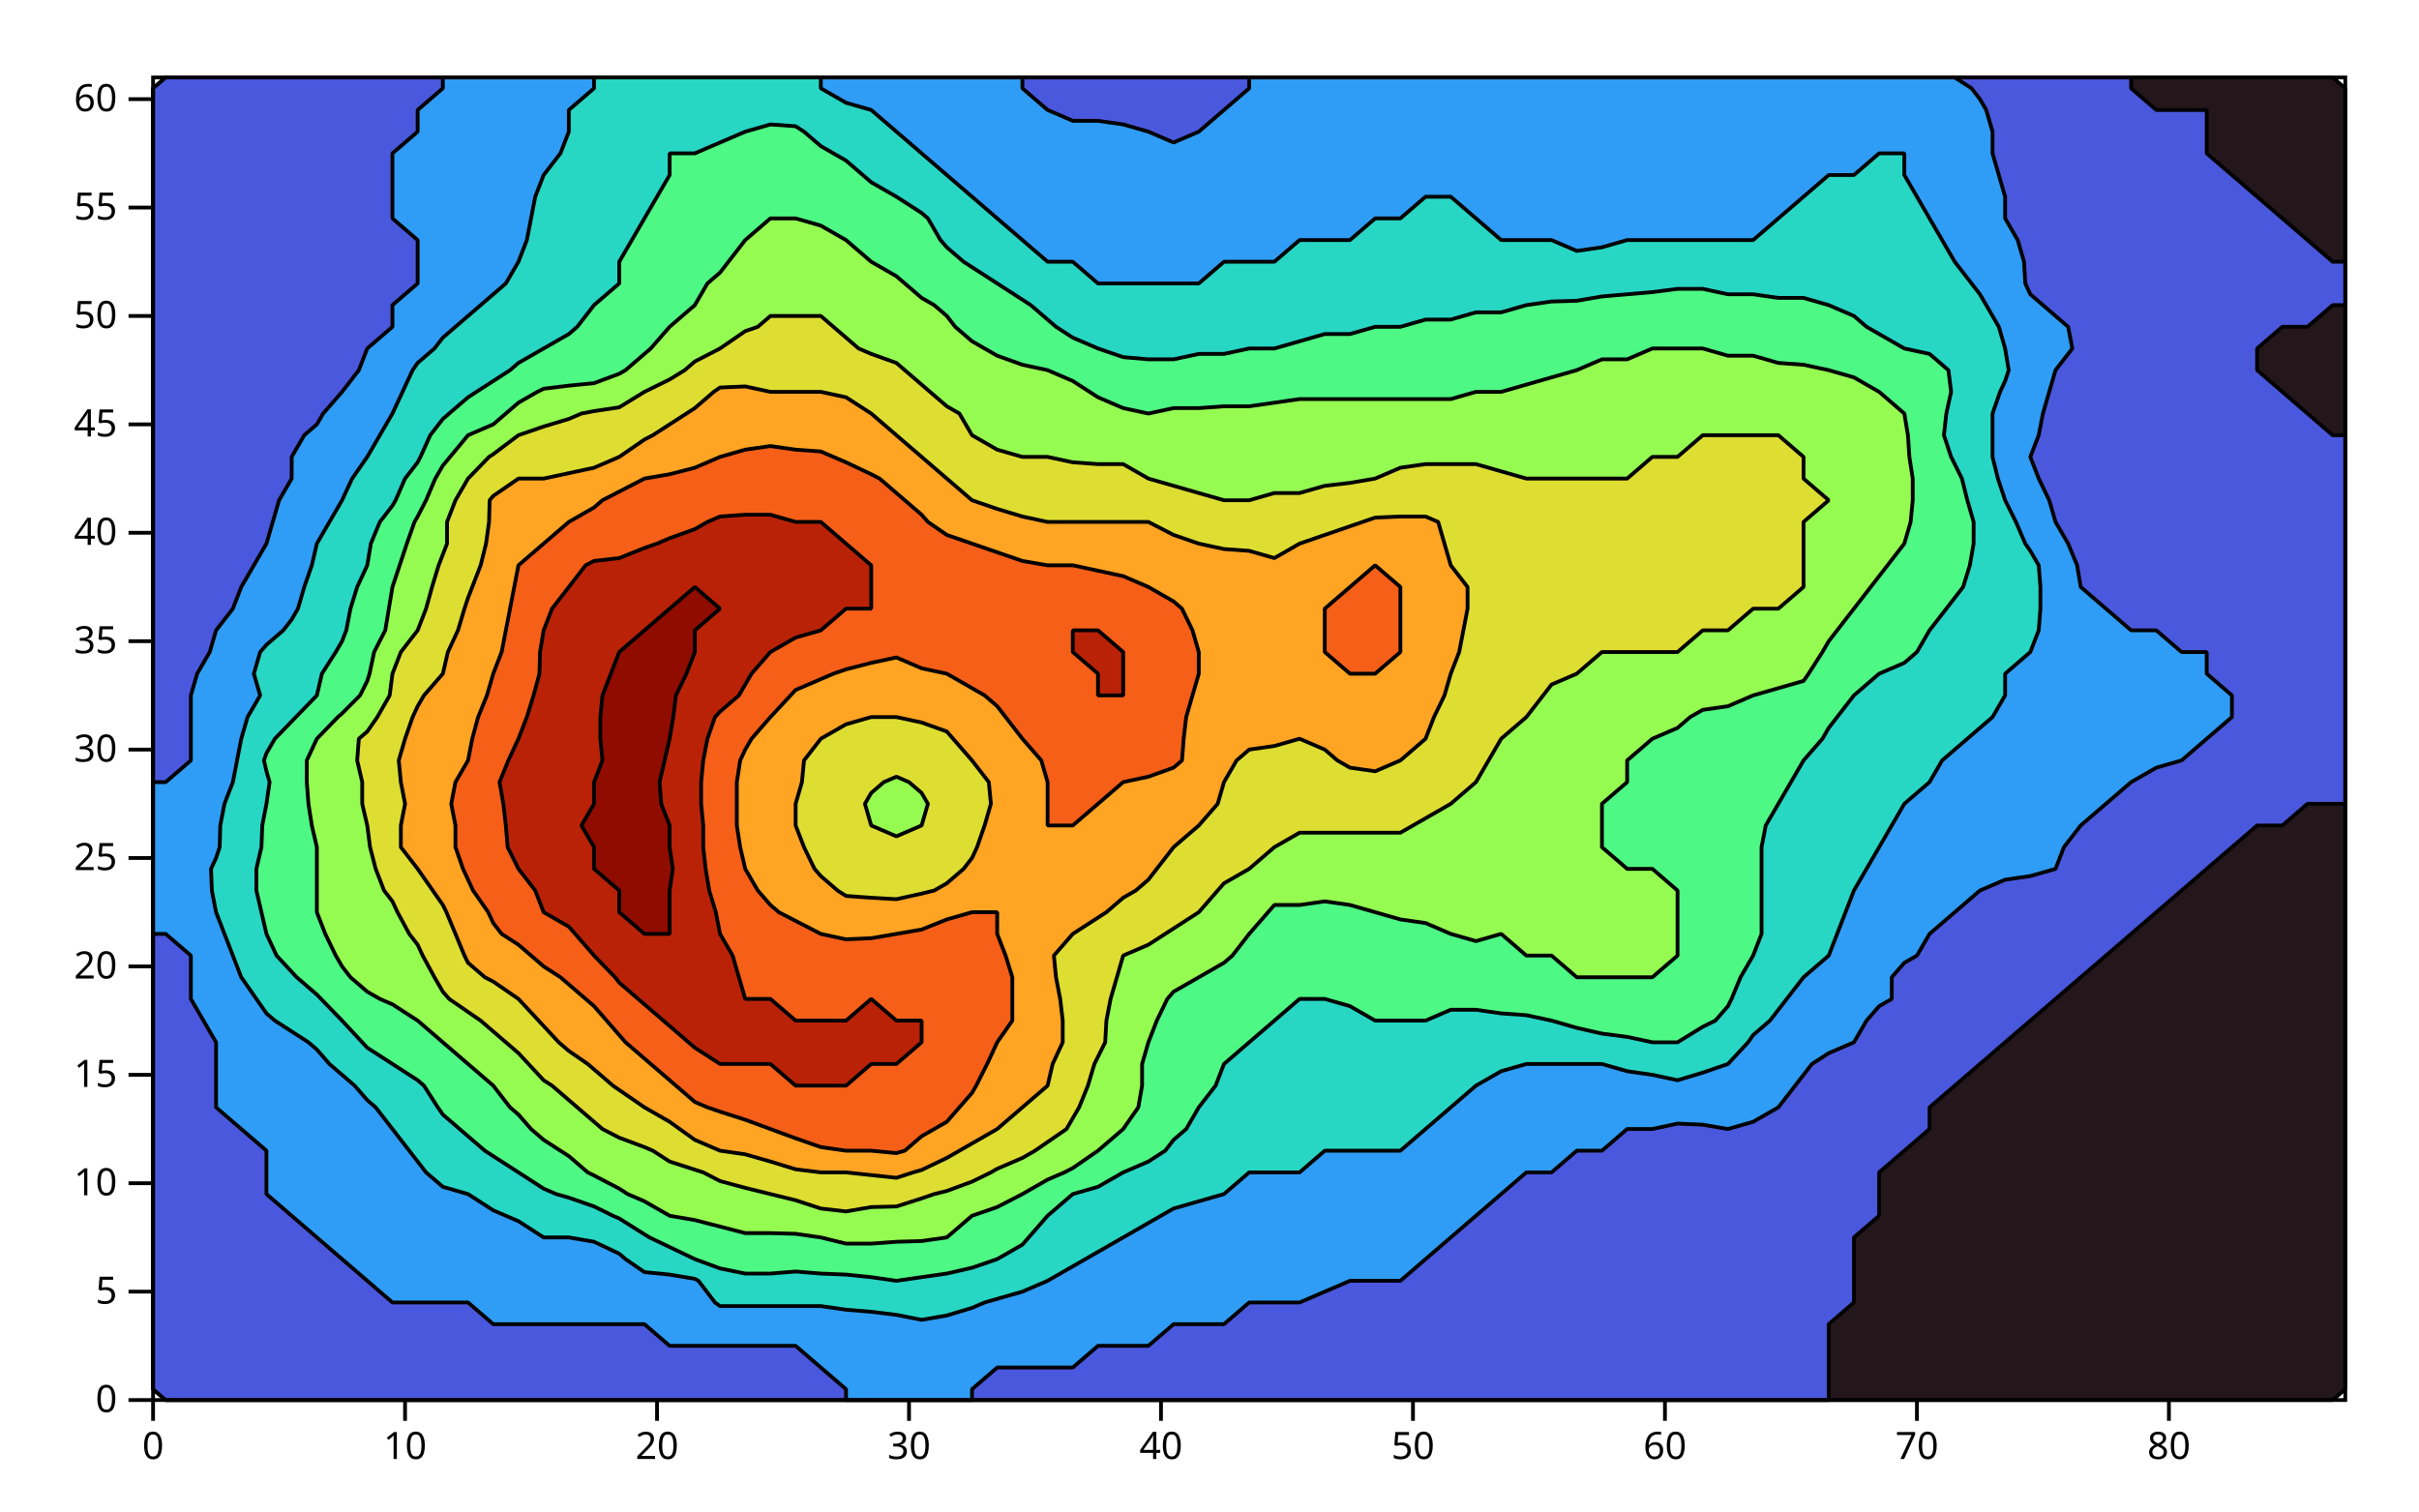
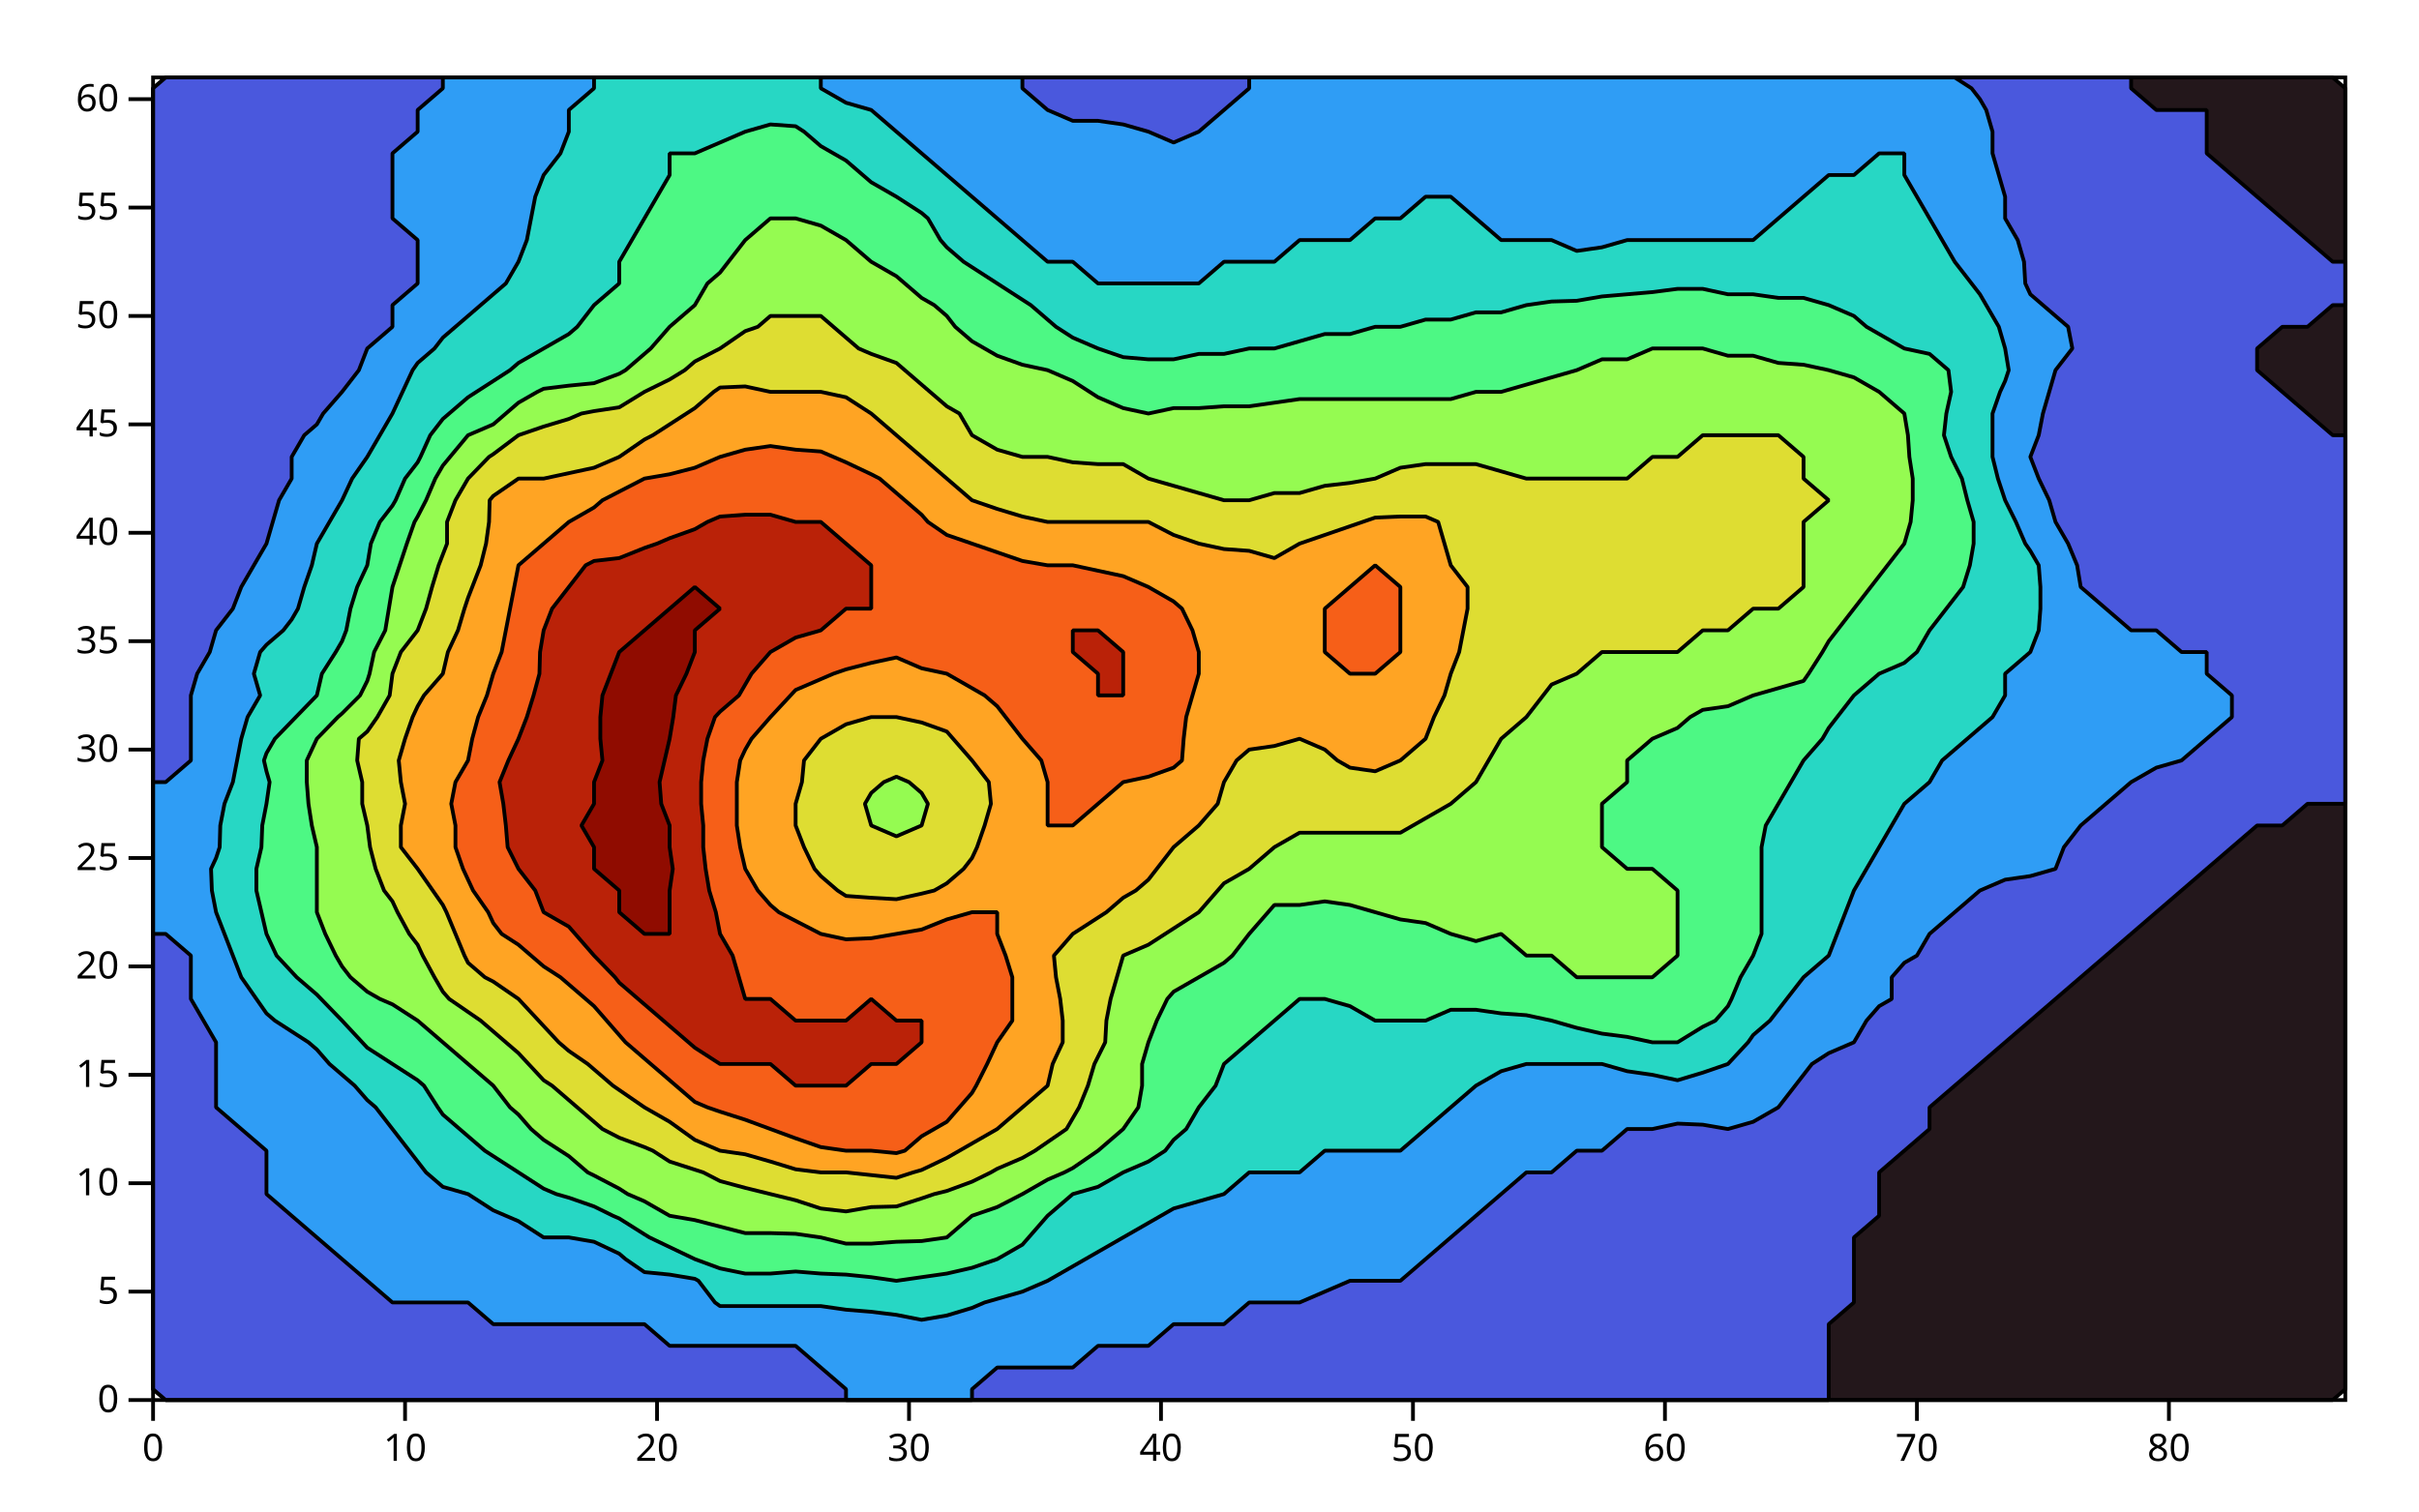
<svg xmlns="http://www.w3.org/2000/svg" class="plot" fill="currentColor" font-family="system-ui, sans-serif" font-size="10" text-anchor="middle" width="640" height="400" viewBox="0 0 640 400">
  <style>
    .plot {
      display: block;
      background: white;
      height: auto;
      height: intrinsic;
      max-width: 100%;
    }

    .plot text,
    .plot tspan {
      white-space: pre;
    }
  </style>
-   <g aria-label="y-axis" transform="translate(40,0)" fill="none" text-anchor="end" font-variant="tabular-nums">
-     <g class="tick" opacity="1" transform="translate(0,370.5)">
-       <line stroke="currentColor" x2="-6" />
-       <text fill="currentColor" x="-9" dy="0.32em">0</text>
-     </g>
-     <g class="tick" opacity="1" transform="translate(0,341.8115)">
-       <line stroke="currentColor" x2="-6" />
-       <text fill="currentColor" x="-9" dy="0.32em">5</text>
-     </g>
-     <g class="tick" opacity="1" transform="translate(0,313.123)">
-       <line stroke="currentColor" x2="-6" />
-       <text fill="currentColor" x="-9" dy="0.32em">10</text>
-     </g>
-     <g class="tick" opacity="1" transform="translate(0,284.4344)">
-       <line stroke="currentColor" x2="-6" />
-       <text fill="currentColor" x="-9" dy="0.32em">15</text>
-     </g>
-     <g class="tick" opacity="1" transform="translate(0,255.7459)">
-       <line stroke="currentColor" x2="-6" />
-       <text fill="currentColor" x="-9" dy="0.32em">20</text>
-     </g>
-     <g class="tick" opacity="1" transform="translate(0,227.0574)">
-       <line stroke="currentColor" x2="-6" />
-       <text fill="currentColor" x="-9" dy="0.32em">25</text>
-     </g>
-     <g class="tick" opacity="1" transform="translate(0,198.3689)">
-       <line stroke="currentColor" x2="-6" />
-       <text fill="currentColor" x="-9" dy="0.32em">30</text>
-     </g>
-     <g class="tick" opacity="1" transform="translate(0,169.6803)">
-       <line stroke="currentColor" x2="-6" />
-       <text fill="currentColor" x="-9" dy="0.32em">35</text>
-     </g>
-     <g class="tick" opacity="1" transform="translate(0,140.9918)">
-       <line stroke="currentColor" x2="-6" />
-       <text fill="currentColor" x="-9" dy="0.32em">40</text>
-     </g>
-     <g class="tick" opacity="1" transform="translate(0,112.3033)">
-       <line stroke="currentColor" x2="-6" />
-       <text fill="currentColor" x="-9" dy="0.32em">45</text>
-     </g>
-     <g class="tick" opacity="1" transform="translate(0,83.61475)">
-       <line stroke="currentColor" x2="-6" />
-       <text fill="currentColor" x="-9" dy="0.32em">50</text>
-     </g>
-     <g class="tick" opacity="1" transform="translate(0,54.92623)">
-       <line stroke="currentColor" x2="-6" />
-       <text fill="currentColor" x="-9" dy="0.32em">55</text>
-     </g>
-     <g class="tick" opacity="1" transform="translate(0,26.2377)">
-       <line stroke="currentColor" x2="-6" />
-       <text fill="currentColor" x="-9" dy="0.32em">60</text>
-     </g>
+   <g aria-label="y-axis tick" fill="none" stroke="currentColor" transform="translate(0,0.5)">
+     <path transform="translate(40,370)" d="M0,0L-6,0" />
+     <path transform="translate(40,341.3115)" d="M0,0L-6,0" />
+     <path transform="translate(40,312.623)" d="M0,0L-6,0" />
+     <path transform="translate(40,283.9344)" d="M0,0L-6,0" />
+     <path transform="translate(40,255.2459)" d="M0,0L-6,0" />
+     <path transform="translate(40,226.5574)" d="M0,0L-6,0" />
+     <path transform="translate(40,197.8689)" d="M0,0L-6,0" />
+     <path transform="translate(40,169.1803)" d="M0,0L-6,0" />
+     <path transform="translate(40,140.4918)" d="M0,0L-6,0" />
+     <path transform="translate(40,111.8033)" d="M0,0L-6,0" />
+     <path transform="translate(40,83.11475)" d="M0,0L-6,0" />
+     <path transform="translate(40,54.42623)" d="M0,0L-6,0" />
+     <path transform="translate(40,25.7377)" d="M0,0L-6,0" />
  </g>
-   <g aria-label="x-axis" transform="translate(0,370)" fill="none" text-anchor="middle" font-variant="tabular-nums">
-     <g class="tick" opacity="1" transform="translate(40.5,0)">
-       <line stroke="currentColor" y2="6" />
-       <text fill="currentColor" y="9" dy="0.71em">0</text>
-     </g>
-     <g class="tick" opacity="1" transform="translate(107.1667,0)">
-       <line stroke="currentColor" y2="6" />
-       <text fill="currentColor" y="9" dy="0.71em">10</text>
-     </g>
-     <g class="tick" opacity="1" transform="translate(173.8333,0)">
-       <line stroke="currentColor" y2="6" />
-       <text fill="currentColor" y="9" dy="0.71em">20</text>
-     </g>
-     <g class="tick" opacity="1" transform="translate(240.5,0)">
-       <line stroke="currentColor" y2="6" />
-       <text fill="currentColor" y="9" dy="0.71em">30</text>
-     </g>
-     <g class="tick" opacity="1" transform="translate(307.1667,0)">
-       <line stroke="currentColor" y2="6" />
-       <text fill="currentColor" y="9" dy="0.71em">40</text>
-     </g>
-     <g class="tick" opacity="1" transform="translate(373.8333,0)">
-       <line stroke="currentColor" y2="6" />
-       <text fill="currentColor" y="9" dy="0.71em">50</text>
-     </g>
-     <g class="tick" opacity="1" transform="translate(440.5,0)">
-       <line stroke="currentColor" y2="6" />
-       <text fill="currentColor" y="9" dy="0.71em">60</text>
-     </g>
-     <g class="tick" opacity="1" transform="translate(507.1667,0)">
-       <line stroke="currentColor" y2="6" />
-       <text fill="currentColor" y="9" dy="0.71em">70</text>
-     </g>
-     <g class="tick" opacity="1" transform="translate(573.8333,0)">
-       <line stroke="currentColor" y2="6" />
-       <text fill="currentColor" y="9" dy="0.71em">80</text>
-     </g>
+   <g aria-label="y-axis tick label" text-anchor="end" font-variant="tabular-nums" transform="translate(-8.5,0.5)">
+     <text y="0.32em" transform="translate(40,370)">0</text>
+     <text y="0.32em" transform="translate(40,341.3115)">5</text>
+     <text y="0.32em" transform="translate(40,312.623)">10</text>
+     <text y="0.32em" transform="translate(40,283.9344)">15</text>
+     <text y="0.32em" transform="translate(40,255.2459)">20</text>
+     <text y="0.32em" transform="translate(40,226.5574)">25</text>
+     <text y="0.32em" transform="translate(40,197.8689)">30</text>
+     <text y="0.32em" transform="translate(40,169.1803)">35</text>
+     <text y="0.32em" transform="translate(40,140.4918)">40</text>
+     <text y="0.32em" transform="translate(40,111.8033)">45</text>
+     <text y="0.32em" transform="translate(40,83.11475)">50</text>
+     <text y="0.32em" transform="translate(40,54.42623)">55</text>
+     <text y="0.32em" transform="translate(40,25.7377)">60</text>
+   </g>
+   <g aria-label="x-axis tick" fill="none" stroke="currentColor" transform="translate(0.5,0)">
+     <path transform="translate(40,370)" d="M0,0L0,6" />
+     <path transform="translate(106.6667,370)" d="M0,0L0,6" />
+     <path transform="translate(173.3333,370)" d="M0,0L0,6" />
+     <path transform="translate(240,370)" d="M0,0L0,6" />
+     <path transform="translate(306.6667,370)" d="M0,0L0,6" />
+     <path transform="translate(373.3333,370)" d="M0,0L0,6" />
+     <path transform="translate(440,370)" d="M0,0L0,6" />
+     <path transform="translate(506.6667,370)" d="M0,0L0,6" />
+     <path transform="translate(573.3333,370)" d="M0,0L0,6" />
+   </g>
+   <g aria-label="x-axis tick label" font-variant="tabular-nums" transform="translate(0.5,9.5)">
+     <text y="0.71em" transform="translate(40,370)">0</text>
+     <text y="0.71em" transform="translate(106.6667,370)">10</text>
+     <text y="0.71em" transform="translate(173.3333,370)">20</text>
+     <text y="0.71em" transform="translate(240,370)">30</text>
+     <text y="0.71em" transform="translate(306.6667,370)">40</text>
+     <text y="0.71em" transform="translate(373.3333,370)">50</text>
+     <text y="0.71em" transform="translate(440,370)">60</text>
+     <text y="0.71em" transform="translate(506.6667,370)">70</text>
+     <text y="0.71em" transform="translate(573.3333,370)">80</text>
  </g>
  <g aria-label="contour" stroke="currentColor" stroke-miterlimit="1" transform="translate(0.5,0.5)">
    <path d="M620,22.869L620,28.607L620,34.344L620,40.082L620,45.82L620,51.557L620,57.295L620,63.033L620,68.77L620,74.508L620,80.246L620,85.984L620,91.721L620,97.459L620,103.197L620,108.934L620,114.672L620,120.41L620,126.148L620,131.885L620,137.623L620,143.361L620,149.098L620,154.836L620,160.574L620,166.311L620,172.049L620,177.787L620,183.525L620,189.262L620,195L620,200.738L620,206.475L620,212.213L620,217.951L620,223.689L620,229.426L620,235.164L620,240.902L620,246.639L620,252.377L620,258.115L620,263.852L620,269.59L620,275.328L620,281.066L620,286.803L620,292.541L620,298.279L620,304.016L620,309.754L620,315.492L620,321.23L620,326.967L620,332.705L620,338.443L620,344.18L620,349.918L620,355.656L620,361.393L620,367.131L616.667,370L610,370L603.333,370L596.667,370L590,370L583.333,370L576.667,370L570,370L563.333,370L556.667,370L550,370L543.333,370L536.667,370L530,370L523.333,370L516.667,370L510,370L503.333,370L496.667,370L490,370L483.333,370L476.667,370L470,370L463.333,370L456.667,370L450,370L443.333,370L436.667,370L430,370L423.333,370L416.667,370L410,370L403.333,370L396.667,370L390,370L383.333,370L376.667,370L370,370L363.333,370L356.667,370L350,370L343.333,370L336.667,370L330,370L323.333,370L316.667,370L310,370L303.333,370L296.667,370L290,370L283.333,370L276.667,370L270,370L263.333,370L256.667,370L250,370L243.333,370L236.667,370L230,370L223.333,370L216.667,370L210,370L203.333,370L196.667,370L190,370L183.333,370L176.667,370L170,370L163.333,370L156.667,370L150,370L143.333,370L136.667,370L130,370L123.333,370L116.667,370L110,370L103.333,370L96.667,370L90,370L83.333,370L76.667,370L70,370L63.333,370L56.667,370L50,370L43.333,370L40,367.131L40,361.393L40,355.656L40,349.918L40,344.18L40,338.443L40,332.705L40,326.967L40,321.23L40,315.492L40,309.754L40,304.016L40,298.279L40,292.541L40,286.803L40,281.066L40,275.328L40,269.59L40,263.852L40,258.115L40,252.377L40,246.639L40,240.902L40,235.164L40,229.426L40,223.689L40,217.951L40,212.213L40,206.475L40,200.738L40,195L40,189.262L40,183.525L40,177.787L40,172.049L40,166.311L40,160.574L40,154.836L40,149.098L40,143.361L40,137.623L40,131.885L40,126.148L40,120.41L40,114.672L40,108.934L40,103.197L40,97.459L40,91.721L40,85.984L40,80.246L40,74.508L40,68.77L40,63.033L40,57.295L40,51.557L40,45.82L40,40.082L40,34.344L40,28.607L40,22.869L43.333,20L50,20L56.667,20L63.333,20L70,20L76.667,20L83.333,20L90,20L96.667,20L103.333,20L110,20L116.667,20L123.333,20L130,20L136.667,20L143.333,20L150,20L156.667,20L163.333,20L170,20L176.667,20L183.333,20L190,20L196.667,20L203.333,20L210,20L216.667,20L223.333,20L230,20L236.667,20L243.333,20L250,20L256.667,20L263.333,20L270,20L276.667,20L283.333,20L290,20L296.667,20L303.333,20L310,20L316.667,20L323.333,20L330,20L336.667,20L343.333,20L350,20L356.667,20L363.333,20L370,20L376.667,20L383.333,20L390,20L396.667,20L403.333,20L410,20L416.667,20L423.333,20L430,20L436.667,20L443.333,20L450,20L456.667,20L463.333,20L470,20L476.667,20L483.333,20L490,20L496.667,20L503.333,20L510,20L516.667,20L523.333,20L530,20L536.667,20L543.333,20L550,20L556.667,20L563.333,20L570,20L576.667,20L583.333,20L590,20L596.667,20L603.333,20L610,20L616.667,20Z" fill="rgb(35, 23, 27)" />
    <path d="M563.333,22.869L570,28.607L576.667,28.607L583.333,28.607L583.333,28.607L583.333,34.344L583.333,40.082L590,45.82L590,45.82L596.667,51.557L596.667,51.557L603.333,57.295L603.333,57.295L610,63.033L610,63.033L616.667,68.77L620,68.77L620,74.508L620,80.246L616.667,80.246L610,85.984L610,85.984L603.333,85.984L596.667,91.721L596.667,97.459L603.333,103.197L603.333,103.197L610,108.934L610,108.934L616.667,114.672L620,114.672L620,120.41L620,126.148L620,131.885L620,137.623L620,143.361L620,149.098L620,154.836L620,160.574L620,166.311L620,172.049L620,177.787L620,183.525L620,189.262L620,195L620,200.738L620,206.475L620,212.213L616.667,212.213L610,212.213L603.333,217.951L603.333,217.951L596.667,217.951L590,223.689L590,223.689L583.333,229.426L583.333,229.426L576.667,235.164L576.667,235.164L570,240.902L570,240.902L563.333,246.639L563.333,246.639L556.667,252.377L556.667,252.377L550,258.115L550,258.115L543.333,263.852L543.333,263.852L536.667,269.59L536.667,269.59L530,275.328L530,275.328L523.333,281.066L523.333,281.066L516.667,286.803L516.667,286.803L510,292.541L510,298.279L510,298.279L503.333,304.016L503.333,304.016L496.667,309.754L496.667,315.492L496.667,321.23L496.667,321.23L490,326.967L490,332.705L490,338.443L490,344.18L490,344.18L483.333,349.918L483.333,355.656L483.333,361.393L483.333,367.131L483.333,370L476.667,370L470,370L463.333,370L456.667,370L450,370L443.333,370L436.667,370L430,370L423.333,370L416.667,370L410,370L403.333,370L396.667,370L390,370L383.333,370L376.667,370L370,370L363.333,370L356.667,370L350,370L343.333,370L336.667,370L330,370L323.333,370L316.667,370L310,370L303.333,370L296.667,370L290,370L283.333,370L276.667,370L270,370L263.333,370L256.667,370L250,370L243.333,370L236.667,370L230,370L223.333,370L216.667,370L210,370L203.333,370L196.667,370L190,370L183.333,370L176.667,370L170,370L163.333,370L156.667,370L150,370L143.333,370L136.667,370L130,370L123.333,370L116.667,370L110,370L103.333,370L96.667,370L90,370L83.333,370L76.667,370L70,370L63.333,370L56.667,370L50,370L43.333,370L40,367.131L40,361.393L40,355.656L40,349.918L40,344.18L40,338.443L40,332.705L40,326.967L40,321.23L40,315.492L40,309.754L40,304.016L40,298.279L40,292.541L40,286.803L40,281.066L40,275.328L40,269.59L40,263.852L40,258.115L40,252.377L40,246.639L40,240.902L40,235.164L40,229.426L40,223.689L40,217.951L40,212.213L40,206.475L40,200.738L40,195L40,189.262L40,183.525L40,177.787L40,172.049L40,166.311L40,160.574L40,154.836L40,149.098L40,143.361L40,137.623L40,131.885L40,126.148L40,120.41L40,114.672L40,108.934L40,103.197L40,97.459L40,91.721L40,85.984L40,80.246L40,74.508L40,68.77L40,63.033L40,57.295L40,51.557L40,45.82L40,40.082L40,34.344L40,28.607L40,22.869L43.333,20L50,20L56.667,20L63.333,20L70,20L76.667,20L83.333,20L90,20L96.667,20L103.333,20L110,20L116.667,20L123.333,20L130,20L136.667,20L143.333,20L150,20L156.667,20L163.333,20L170,20L176.667,20L183.333,20L190,20L196.667,20L203.333,20L210,20L216.667,20L223.333,20L230,20L236.667,20L243.333,20L250,20L256.667,20L263.333,20L270,20L276.667,20L283.333,20L290,20L296.667,20L303.333,20L310,20L316.667,20L323.333,20L330,20L336.667,20L343.333,20L350,20L356.667,20L363.333,20L370,20L376.667,20L383.333,20L390,20L396.667,20L403.333,20L410,20L416.667,20L423.333,20L430,20L436.667,20L443.333,20L450,20L456.667,20L463.333,20L470,20L476.667,20L483.333,20L490,20L496.667,20L503.333,20L510,20L516.667,20L523.333,20L530,20L536.667,20L543.333,20L550,20L556.667,20L563.333,20Z" fill="rgb(74, 88, 221)" />
    <path d="M521.111,22.869L523.333,25.738L525,28.607L526.667,34.344L526.667,40.082L528.333,45.82L530,51.557L530,51.557L530,57.295L533.333,63.033L535,68.77L535.333,74.508L536.667,77.377L540,80.246L543.333,83.115L546.667,85.984L547.778,91.721L543.333,97.459L543.333,97.459L541.667,103.197L540,108.934L538.889,114.672L536.667,120.41L538.889,126.148L541.667,131.885L543.333,137.623L543.333,137.623L546.667,143.361L549.048,149.098L550,154.836L550,154.836L556.667,160.574L556.667,160.574L563.333,166.311L570,166.311L570,166.311L576.667,172.049L583.333,172.049L583.333,172.049L583.333,177.787L590,183.525L590,183.525L590,189.262L590,189.262L583.333,195L583.333,195L576.667,200.738L576.667,200.738L570,202.65L563.333,206.475L563.333,206.475L556.667,212.213L556.667,212.213L550,217.951L550,217.951L545.556,223.689L543.333,229.426L543.333,229.426L536.667,231.339L530,232.295L523.333,235.164L523.333,235.164L516.667,240.902L516.667,240.902L510,246.639L510,246.639L506.667,252.377L503.333,254.29L500,258.115L500,263.852L496.667,265.765L493.333,269.59L490,275.328L490,275.328L483.333,278.197L478.889,281.066L476.667,283.934L474.444,286.803L470,292.541L470,292.541L463.333,296.366L456.667,298.279L456.667,298.279L456.667,298.279L450,297.131L443.333,296.844L436.667,298.279L436.667,298.279L430,298.279L423.333,304.016L423.333,304.016L416.667,304.016L410,309.754L410,309.754L403.333,309.754L396.667,315.492L396.667,315.492L390,321.23L390,321.23L383.333,326.967L383.333,326.967L376.667,332.705L376.667,332.705L370,338.443L370,338.443L363.333,338.443L356.667,338.443L350,341.311L343.333,344.18L343.333,344.18L336.667,344.18L330,344.18L323.333,349.918L323.333,349.918L316.667,349.918L310,349.918L303.333,355.656L303.333,355.656L296.667,355.656L290,355.656L283.333,361.393L283.333,361.393L276.667,361.393L270,361.393L263.333,361.393L256.667,367.131L256.667,370L250,370L243.333,370L236.667,370L230,370L223.333,370L223.333,367.131L216.667,361.393L216.667,361.393L210,355.656L203.333,355.656L196.667,355.656L190,355.656L183.333,355.656L176.667,355.656L176.667,355.656L170,349.918L163.333,349.918L156.667,349.918L150,349.918L143.333,349.918L136.667,349.918L130,349.918L130,349.918L123.333,344.18L116.667,344.18L110,344.18L103.333,344.18L103.333,344.18L96.667,338.443L96.667,338.443L90,332.705L90,332.705L83.333,326.967L83.333,326.967L76.667,321.23L76.667,321.23L70,315.492L70,315.492L70,309.754L70,304.016L63.333,298.279L63.333,298.279L56.667,292.541L56.667,292.541L56.667,286.803L56.667,281.066L56.667,275.328L53.333,269.59L50,263.852L50,263.852L50,258.115L50,252.377L43.333,246.639L40,246.639L40,240.902L40,235.164L40,229.426L40,223.689L40,217.951L40,212.213L40,206.475L43.333,206.475L50,200.738L50,195L50,189.262L50,183.525L50,183.525L51.667,177.787L55,172.049L56.667,166.311L56.667,166.311L61.111,160.574L63.333,154.836L63.333,154.836L66.667,149.098L70,143.361L70,143.361L71.667,137.623L73.333,131.885L76.667,126.148L76.667,120.41L76.667,120.41L80,114.672L83.333,111.803L85,108.934L90,103.197L90,103.197L94.444,97.459L96.667,91.721L96.667,91.721L103.333,85.984L103.333,80.246L103.333,80.246L110,74.508L110,68.77L110,63.033L103.333,57.295L103.333,57.295L103.333,51.557L103.333,45.82L103.333,40.082L103.333,40.082L110,34.344L110,28.607L110,28.607L116.667,22.869L116.667,20L123.333,20L130,20L136.667,20L143.333,20L150,20L156.667,20L163.333,20L170,20L176.667,20L183.333,20L190,20L196.667,20L203.333,20L210,20L216.667,20L223.333,20L230,20L236.667,20L243.333,20L250,20L256.667,20L263.333,20L270,20L270,22.869L276.667,28.607L276.667,28.607L283.333,31.475L290,31.475L296.667,32.432L303.333,34.344L303.333,34.344L310,37.213L316.667,34.344L316.667,34.344L323.333,28.607L323.333,28.607L330,22.869L330,20L336.667,20L343.333,20L350,20L356.667,20L363.333,20L370,20L376.667,20L383.333,20L390,20L396.667,20L403.333,20L410,20L416.667,20L423.333,20L430,20L436.667,20L443.333,20L450,20L456.667,20L463.333,20L470,20L476.667,20L483.333,20L490,20L496.667,20L503.333,20L510,20L516.667,20Z" fill="rgb(47, 157, 245)" />
    <path d="M216.667,22.869L223.333,26.694L230,28.607L230,28.607L236.667,34.344L236.667,34.344L243.333,40.082L243.333,40.082L250,45.82L250,45.82L256.667,51.557L256.667,51.557L263.333,57.295L263.333,57.295L270,63.033L270,63.033L276.667,68.77L283.333,68.77L283.333,68.77L290,74.508L296.667,74.508L303.333,74.508L310,74.508L316.667,74.508L323.333,68.77L323.333,68.77L330,68.77L336.667,68.77L343.333,63.033L343.333,63.033L350,63.033L356.667,63.033L363.333,57.295L363.333,57.295L370,57.295L376.667,51.557L376.667,51.557L383.333,51.557L383.333,51.557L390,57.295L390,57.295L396.667,63.033L403.333,63.033L410,63.033L410,63.033L416.667,65.902L423.333,64.945L430,63.033L430,63.033L436.667,63.033L443.333,63.033L450,63.033L456.667,63.033L463.333,63.033L470,57.295L470,57.295L476.667,51.557L476.667,51.557L483.333,45.82L483.333,45.82L490,45.82L496.667,40.082L496.667,40.082L503.333,40.082L503.333,40.082L503.333,45.82L506.667,51.557L510,57.295L510,57.295L513.333,63.033L516.667,68.77L516.667,68.77L521.111,74.508L523.333,77.377L525,80.246L528.333,85.984L530,91.721L530,91.721L530.952,97.459L530,100.328L528.667,103.197L526.667,108.934L526.667,114.672L526.667,120.41L528.095,126.148L530,131.885L530,131.885L532.857,137.623L535.333,143.361L536.667,145.273L538.889,149.098L539.333,154.836L539.333,160.574L538.889,166.311L536.667,172.049L536.667,172.049L530,177.787L530,183.525L530,183.525L526.667,189.262L523.333,192.131L520,195L516.667,197.869L513.333,200.738L510,206.475L510,206.475L503.333,212.213L503.333,212.213L500,217.951L496.667,223.689L496.667,223.689L493.333,229.426L490,235.164L490,235.164L487.778,240.902L485.556,246.639L483.333,252.377L483.333,252.377L476.667,258.115L476.667,258.115L472.222,263.852L470,266.721L467.778,269.59L463.333,273.415L462,275.328L456.667,281.066L456.667,281.066L450,283.361L443.333,285.369L436.667,283.934L430,282.978L423.333,281.066L416.667,281.066L410,281.066L403.333,281.066L396.667,282.978L390,286.803L390,286.803L383.333,292.541L383.333,292.541L376.667,298.279L376.667,298.279L370,304.016L370,304.016L363.333,304.016L356.667,304.016L350,304.016L343.333,309.754L343.333,309.754L336.667,309.754L330,309.754L323.333,315.492L323.333,315.492L316.667,317.404L310,319.317L306.667,321.23L303.333,323.142L296.667,326.967L296.667,326.967L290,330.792L286.667,332.705L283.333,334.617L276.667,338.443L276.667,338.443L270,341.311L263.333,343.224L260,344.18L256.667,345.615L250,347.623L243.333,348.77L236.667,347.459L230,346.639L223.333,346.093L216.667,345.137L210,345.137L203.333,345.137L196.667,345.137L190,345.137L188.667,344.18L184.286,338.443L183.333,337.921L176.667,336.803L170,336.148L165,332.705L163.333,331.27L156.667,328.115L150,326.967L143.333,326.967L143.333,326.967L136.667,322.664L133.333,321.23L130,319.795L123.333,315.492L123.333,315.492L116.667,313.579L112.222,309.754L110,306.885L107.778,304.016L103.333,298.279L103.333,298.279L98.889,292.541L96.667,290.628L93.333,286.803L90,283.934L86.667,281.066L83.333,277.24L81.111,275.328L76.667,272.459L72.222,269.59L70,267.678L67.333,263.852L63.333,258.115L63.333,258.115L61.111,252.377L58.889,246.639L56.667,240.902L56.667,240.902L55.556,235.164L55.333,229.426L56.667,226.557L57.619,223.689L57.778,217.951L58.889,212.213L61.111,206.475L62.222,200.738L63.333,195L63.333,195L65,189.262L68.333,183.525L66.667,177.787L68.333,172.049L70,170.137L74.444,166.311L76.667,163.443L78.333,160.574L80,154.836L82,149.098L83.333,143.361L83.333,143.361L86.667,137.623L90,131.885L90,131.885L92.667,126.148L96.667,120.41L96.667,120.41L100,114.672L103.333,108.934L103.333,108.934L106,103.197L108.667,97.459L110,95.546L114.444,91.721L116.667,88.852L120,85.984L123.333,83.115L126.667,80.246L130,77.377L133.333,74.508L136.667,68.77L136.667,68.77L138.889,63.033L140,57.295L141.111,51.557L143.333,45.82L143.333,45.82L147.778,40.082L150,34.344L150,28.607L150,28.607L156.667,22.869L156.667,20L163.333,20L170,20L176.667,20L183.333,20L190,20L196.667,20L203.333,20L210,20L216.667,20Z" fill="rgb(39, 215, 196)" />
    <path d="M212.222,34.344L216.667,38.169L220,40.082L223.333,41.995L227.778,45.82L230,47.732L236.667,51.557L236.667,51.557L243.333,55.861L245,57.295L248.333,63.033L250,64.945L254.444,68.77L256.667,70.205L263.333,74.508L263.333,74.508L270,78.811L272.222,80.246L276.667,84.071L278.889,85.984L283.333,88.852L290,91.721L290,91.721L296.667,94.016L303.333,94.59L310,94.59L316.667,93.156L323.333,93.156L330,91.721L330,91.721L336.667,91.721L343.333,89.809L350,87.896L356.667,87.896L363.333,85.984L363.333,85.984L370,85.984L376.667,84.071L383.333,84.071L390,82.158L396.667,82.158L403.333,80.246L403.333,80.246L410,79.29L416.667,79.098L423.333,77.951L430,77.377L436.667,76.803L443.333,75.943L450,75.943L456.667,77.377L463.333,77.377L470,78.333L476.667,78.333L483.333,80.246L483.333,80.246L490,83.115L493.333,85.984L496.667,87.896L503.333,91.721L503.333,91.721L510,93.156L515,97.459L515.714,103.197L514.444,108.934L513.81,114.672L515.714,120.41L516.667,122.322L518.571,126.148L520,131.885L521.667,137.623L521.667,143.361L520.667,149.098L518.889,154.836L516.667,157.705L514.444,160.574L510,166.311L510,166.311L506.667,172.049L503.333,174.918L496.667,177.787L496.667,177.787L490,183.525L490,183.525L485.556,189.262L483.333,192.131L481.667,195L476.667,200.738L476.667,200.738L473.333,206.475L470,212.213L470,212.213L466.667,217.951L465.556,223.689L465.556,229.426L465.556,235.164L465.556,240.902L465.556,246.639L463.333,252.377L463.333,252.377L460,258.115L457.619,263.852L456.667,265.765L453.333,269.59L450,271.23L443.333,275.328L443.333,275.328L436.667,275.328L436.667,275.328L430,273.893L423.333,273.033L416.667,271.503L410,269.59L410,269.59L403.333,268.156L396.667,267.678L390,266.721L383.333,266.721L376.667,269.59L376.667,269.59L370,269.59L363.333,269.59L363.333,269.59L356.667,265.765L350,263.852L343.333,263.852L336.667,269.59L336.667,269.59L330,275.328L330,275.328L323.333,281.066L323.333,281.066L321.111,286.803L316.667,292.541L316.667,292.541L313.333,298.279L310,301.148L307.778,304.016L303.333,306.885L296.667,309.754L296.667,309.754L290,313.579L283.333,315.492L283.333,315.492L276.667,321.23L276.667,321.23L271.667,326.967L270,328.88L263.333,332.705L263.333,332.705L256.667,335L250,336.53L243.333,337.486L236.667,338.443L236.667,338.443L236.667,338.443L230,337.486L223.333,336.803L216.667,336.53L210,335.984L203.333,336.53L196.667,336.53L190,335.164L183.333,332.705L183.333,332.705L176.667,329.517L171.333,326.967L170,326.148L163.333,321.947L161.667,321.23L156.667,318.77L150,316.448L146.667,315.492L143.333,314.057L136.667,309.754L136.667,309.754L130,305.451L127.778,304.016L123.333,300.191L121.111,298.279L116.667,294.454L115.333,292.541L111.667,286.803L110,285.369L103.333,281.066L103.333,281.066L96.667,276.762L95.333,275.328L90,269.59L90,269.59L84.444,263.852L83.333,262.705L78,258.115L76.667,256.68L72.667,252.377L70,246.639L70,246.639L68.667,240.902L67.333,235.164L67.333,229.426L68.667,223.689L68.889,217.951L70,212.213L70,212.213L70.833,206.475L70,203.607L69.333,200.738L70,198.825L72.222,195L76.667,190.41L77.778,189.262L83.333,183.525L83.333,183.525L84.667,177.787L88.333,172.049L90,169.18L91.111,166.311L92.222,160.574L94,154.836L96.667,149.098L96.667,149.098L97.619,143.361L100,137.623L103.333,133.32L104.167,131.885L106.667,126.148L110,121.844L110.741,120.41L113.333,114.672L116.667,110.369L118.333,108.934L123.333,104.631L125.556,103.197L130,100.328L134.444,97.459L136.667,95.546L143.333,91.721L143.333,91.721L150,87.896L152.222,85.984L156.667,80.246L156.667,80.246L163.333,74.508L163.333,68.77L163.333,68.77L166.667,63.033L170,57.295L170,57.295L173.333,51.557L176.667,45.82L176.667,40.082L176.667,40.082L183.333,40.082L190,37.213L196.667,34.344L196.667,34.344L203.333,32.432L210,32.91Z" fill="rgb(77, 248, 132)" />
    <path d="M210,57.295L216.667,59.208L223.333,63.033L223.333,63.033L230,68.77L230,68.77L236.667,72.596L238.889,74.508L243.333,78.333L246.667,80.246L250,83.115L252.222,85.984L256.667,89.809L260,91.721L263.333,93.634L270,96.025L276.667,97.459L276.667,97.459L283.333,100.328L287.778,103.197L290,104.631L296.667,107.5L303.333,108.934L310,107.5L316.667,107.5L323.333,107.022L330,107.022L336.667,106.066L343.333,105.109L350,105.109L356.667,105.109L363.333,105.109L370,105.109L376.667,105.109L383.333,105.109L390,103.197L390,103.197L396.667,103.197L403.333,101.284L410,99.372L416.667,97.459L416.667,97.459L423.333,94.59L430,94.59L436.667,91.721L436.667,91.721L443.333,91.721L450,91.721L450,91.721L456.667,93.634L463.333,93.634L470,95.546L476.667,96.025L483.333,97.459L483.333,97.459L490,99.372L496.667,103.197L496.667,103.197L503.333,108.934L503.333,108.934L504.286,114.672L504.667,120.41L505.556,126.148L505.556,131.885L505,137.623L503.333,143.361L503.333,143.361L498.889,149.098L496.667,151.967L494.444,154.836L490,160.574L490,160.574L485.556,166.311L483.333,169.18L481.667,172.049L478,177.787L476.667,179.699L470,181.612L463.333,183.525L463.333,183.525L456.667,186.393L450,187.35L446.667,189.262L443.333,192.131L436.667,195L436.667,195L430,200.738L430,206.475L430,206.475L423.333,212.213L423.333,217.951L423.333,223.689L430,229.426L436.667,229.426L436.667,229.426L443.333,235.164L443.333,235.164L443.333,240.902L443.333,246.639L443.333,252.377L443.333,252.377L436.667,258.115L436.667,258.115L430,258.115L423.333,258.115L416.667,258.115L416.667,258.115L410,252.377L403.333,252.377L403.333,252.377L396.667,246.639L390,248.552L383.333,246.639L383.333,246.639L376.667,243.77L370,242.814L363.333,240.902L363.333,240.902L356.667,238.989L350,238.033L343.333,238.989L336.667,238.989L335,240.902L330,246.639L330,246.639L325.556,252.377L323.333,254.29L316.667,258.115L316.667,258.115L310,261.94L308.333,263.852L305.556,269.59L303.333,275.328L303.333,275.328L301.667,281.066L301.667,286.803L300.667,292.541L296.667,298.279L296.667,298.279L290,304.016L290,304.016L283.333,308.607L281.111,309.754L276.667,311.667L270,315.492L270,315.492L263.333,318.934L256.667,321.23L256.667,321.23L250,326.967L250,326.967L243.333,327.923L236.667,328.115L230,328.607L223.333,328.607L216.667,326.967L216.667,326.967L210,326.011L203.333,325.82L196.667,325.82L190,324.098L183.333,322.377L176.667,321.23L176.667,321.23L170,317.404L165.556,315.492L163.333,314.057L156.667,310.574L155,309.754L150,305.451L147.778,304.016L143.333,301.148L140,298.279L136.667,294.454L134.444,292.541L130,286.803L130,286.803L123.333,281.066L123.333,281.066L116.667,275.328L116.667,275.328L110,269.59L110,269.59L103.333,265.287L100,263.852L96.667,261.94L92.222,258.115L90,255.246L88.333,252.377L85.556,246.639L83.333,240.902L83.333,240.902L83.333,235.164L83.333,229.426L83.333,223.689L82,217.951L81.111,212.213L80.667,206.475L80.667,200.738L83.333,195L83.333,195L88.889,189.262L90,188.306L94.762,183.525L96.667,179.699L97.273,177.787L98.485,172.049L101.429,166.311L102.381,160.574L103.333,154.836L103.333,154.836L105.238,149.098L107.143,143.361L109.167,137.623L110,136.189L112.222,131.885L114.667,126.148L116.667,122.705L118.571,120.41L123.333,114.672L123.333,114.672L130,111.803L133.333,108.934L136.667,106.066L141.667,103.197L143.333,102.377L150,101.557L156.667,100.902L163.333,98.415L165,97.459L170,93.156L171.667,91.721L176.667,85.984L176.667,85.984L183.333,80.246L183.333,80.246L186.667,74.508L190,71.639L192.222,68.77L196.667,63.033L196.667,63.033L203.333,57.295L203.333,57.295L210,57.295Z" fill="rgb(149, 251, 81)" />
    <path d="M220,85.984L223.333,88.852L226.667,91.721L230,93.156L236.667,95.546L238.889,97.459L243.333,101.284L245.556,103.197L250,107.022L253.333,108.934L256.667,114.672L256.667,114.672L263.333,118.497L270,120.41L276.667,120.41L276.667,120.41L283.333,121.844L290,122.322L296.667,122.322L303.333,126.148L303.333,126.148L310,128.06L316.667,129.973L323.333,131.885L330,131.885L336.667,129.973L343.333,129.973L350,128.06L356.667,127.295L363.333,126.148L363.333,126.148L370,123.279L376.667,122.322L383.333,122.322L390,122.322L396.667,124.235L403.333,126.148L410,126.148L416.667,126.148L423.333,126.148L430,126.148L436.667,120.41L436.667,120.41L443.333,120.41L450,114.672L450,114.672L456.667,114.672L463.333,114.672L470,114.672L470,114.672L476.667,120.41L476.667,120.41L476.667,126.148L483.333,131.885L483.333,131.885L483.333,131.885L476.667,137.623L476.667,143.361L476.667,149.098L476.667,154.836L476.667,154.836L470,160.574L470,160.574L463.333,160.574L456.667,166.311L456.667,166.311L450,166.311L443.333,172.049L443.333,172.049L436.667,172.049L430,172.049L423.333,172.049L416.667,177.787L416.667,177.787L410,180.656L407.778,183.525L403.333,189.262L403.333,189.262L396.667,195L396.667,195L393.333,200.738L390,206.475L390,206.475L383.333,212.213L383.333,212.213L376.667,216.038L373.333,217.951L370,219.863L363.333,219.863L356.667,219.863L350,219.863L343.333,219.863L336.667,223.689L336.667,223.689L330,229.426L330,229.426L323.333,233.251L321.667,235.164L316.667,240.902L316.667,240.902L310,245.205L307.778,246.639L303.333,249.508L296.667,252.377L296.667,252.377L295,258.115L293.333,263.852L292.222,269.59L291.905,275.328L290,279.153L289.048,281.066L287.333,286.803L285,292.541L283.333,295.41L281.667,298.279L276.667,301.721L273.333,304.016L270,305.929L263.333,308.798L261.667,309.754L256.667,312.213L250,314.672L246.667,315.492L243.333,316.639L236.667,318.77L230,318.934L223.333,320.082L216.667,319.317L210,317.131L203.333,315.492L203.333,315.492L196.667,313.852L190,312.049L185.556,309.754L183.333,309.037L176.667,306.885L172.222,304.016L170,303.06L163.333,300.574L158.889,298.279L156.667,296.366L152.222,292.541L150,290.628L145.556,286.803L143.333,285.369L139.333,281.066L136.667,278.197L133.333,275.328L130,272.459L126.667,269.59L123.333,267.295L118.333,263.852L116.667,261.94L114.444,258.115L111.333,252.377L110,249.508L107.778,246.639L104.667,240.902L103.333,238.033L101.111,235.164L98.889,229.426L97.407,223.689L96.667,217.951L96.667,217.951L95.333,212.213L95.333,206.475L94,200.738L94.444,195L96.667,193.087L99.333,189.262L102.593,183.525L103.333,177.787L103.333,177.787L105.556,172.049L110,166.311L110,166.311L112.222,160.574L113.81,154.836L115.556,149.098L116.667,146.23L117.778,143.361L117.778,137.623L120,131.885L123.333,126.148L123.333,126.148L128.889,120.41L130,119.693L136.667,114.672L136.667,114.672L143.333,112.377L150,110.369L153.333,108.934L156.667,108.297L163.333,107.295L170,103.197L170,103.197L176.667,99.918L180.667,97.459L183.333,95.164L190,91.721L190,91.721L196.667,87.131L200,85.984L203.333,83.115L210,83.115L216.667,83.115ZM236.667,205.041L233.333,206.475L230,209.344L228.333,212.213L230,217.951L230,217.951L236.667,220.82L243.333,217.951L243.333,217.951L245,212.213L243.333,209.344L240,206.475Z" fill="rgb(222, 221, 50)" />
    <path d="M216.667,103.197L223.333,104.631L230,108.934L230,108.934L236.667,114.672L236.667,114.672L243.333,120.41L243.333,120.41L250,126.148L250,126.148L256.667,131.885L256.667,131.885L263.333,134.18L270,136.189L276.667,137.623L283.333,137.623L290,137.623L296.667,137.623L303.333,137.623L303.333,137.623L310,141.066L316.667,143.361L316.667,143.361L323.333,144.795L330,145.273L336.667,147.186L343.333,143.361L343.333,143.361L350,141.066L356.667,138.77L360,137.623L363.333,136.475L370,136.189L376.667,136.189L380,137.623L381.667,143.361L383.333,149.098L383.333,149.098L387.778,154.836L387.778,160.574L386.667,166.311L385.556,172.049L383.333,177.787L383.333,177.787L381.667,183.525L378.889,189.262L376.667,195L376.667,195L370,200.738L370,200.738L363.333,203.607L356.667,202.65L353.333,200.738L350,197.869L343.333,195L336.667,196.913L330,197.869L326.667,200.738L323.333,206.475L323.333,206.475L321.667,212.213L316.667,217.951L316.667,217.951L310,223.689L310,223.689L305.556,229.426L303.333,232.295L300,235.164L296.667,237.077L292.222,240.902L290,242.336L283.333,246.639L283.333,246.639L278.333,252.377L278.889,258.115L280,263.852L280.667,269.59L280.667,275.328L278,281.066L276.667,286.803L276.667,286.803L270,292.541L270,292.541L263.333,298.279L263.333,298.279L256.667,302.104L253.333,304.016L250,305.929L243.333,309.117L241.111,309.754L236.667,311.189L230,310.471L223.333,309.754L216.667,309.754L216.667,309.754L210,308.934L203.333,306.885L196.667,304.973L190,304.016L190,304.016L183.333,301.148L179.333,298.279L176.667,296.366L170,292.541L170,292.541L163.333,287.951L161.667,286.803L156.667,282.5L155,281.066L150,277.623L147.333,275.328L143.333,271.025L142,269.59L136.667,263.852L136.667,263.852L130,259.262L127.778,258.115L123.333,254.29L122.381,252.377L120,246.639L117.619,240.902L116.667,238.989L114,235.164L110,229.426L110,229.426L105.556,223.689L105.556,217.951L106.667,212.213L105.556,206.475L105,200.738L106.667,195L108.667,189.262L110,186.393L111.667,183.525L116.667,177.787L116.667,177.787L118,172.049L120.667,166.311L122.381,160.574L123.333,157.705L124.444,154.836L126.667,149.098L128.095,143.361L128.889,137.623L129.048,131.885L130,130.738L136.667,126.148L136.667,126.148L143.333,126.148L150,124.713L156.667,123.279L163.333,120.41L163.333,120.41L170,115.82L172.222,114.672L176.667,111.803L181.111,108.934L183.333,107.5L188.333,103.197L190,102.049L196.667,101.762L203.333,103.197L210,103.197L216.667,103.197ZM250,193.087L243.333,190.697L236.667,189.262L230,189.262L223.333,191.175L216.667,195L216.667,195L212.222,200.738L211.667,206.475L210,212.213L210,217.951L212.222,223.689L215,229.426L216.667,231.339L221.111,235.164L223.333,236.598L230,237.077L236.667,237.459L243.333,235.984L246.667,235.164L250,233.251L254.444,229.426L256.667,226.557L258,223.689L260,217.951L261.667,212.213L261.111,206.475L256.667,200.738L256.667,200.738L251.667,195Z" fill="rgb(255, 164, 35)" />
    <path d="M363.333,149.098L370,154.836L370,154.836L370,160.574L370,166.311L370,172.049L370,172.049L363.333,177.787L363.333,177.787L356.667,177.787L356.667,177.787L350,172.049L350,172.049L350,166.311L350,160.574L350,160.574L356.667,154.836L356.667,154.836L363.333,149.098L363.333,149.098ZM220,120.41L223.333,121.844L230,125L232.222,126.148L236.667,129.973L238.889,131.885L243.333,135.71L245,137.623L250,141.066L256.667,143.361L256.667,143.361L263.333,145.656L270,147.951L276.667,149.098L283.333,149.098L283.333,149.098L290,150.533L296.667,151.967L303.333,154.836L303.333,154.836L310,158.661L312.222,160.574L315,166.311L316.667,172.049L316.667,172.049L316.667,177.787L316.667,177.787L315,183.525L313.333,189.262L312.667,195L312.222,200.738L310,202.65L303.333,205.041L296.667,206.475L296.667,206.475L290,212.213L290,212.213L283.333,217.951L283.333,217.951L276.667,217.951L276.667,217.951L276.667,212.213L276.667,206.475L275,200.738L270,195L270,195L265.556,189.262L263.333,186.393L260,183.525L256.667,181.612L250,177.787L250,177.787L243.333,176.352L236.667,173.484L230,174.918L223.333,176.639L220,177.787L216.667,179.221L210,182.09L208.667,183.525L203.333,189.262L203.333,189.262L198.333,195L196.667,197.869L195.333,200.738L194.444,206.475L194.444,212.213L194.444,217.951L195.333,223.689L196.667,229.426L196.667,229.426L200,235.164L203.333,238.989L205.556,240.902L210,243.197L216.667,246.639L216.667,246.639L223.333,248.074L230,247.787L236.667,246.639L236.667,246.639L243.333,245.492L250,242.814L256.667,240.902L256.667,240.902L263.333,240.902L263.333,240.902L263.333,246.639L265.556,252.377L267.333,258.115L267.333,263.852L267.333,269.59L263.333,275.328L263.333,275.328L260.667,281.066L257.778,286.803L256.667,288.716L253.333,292.541L250,296.366L246.667,298.279L243.333,300.191L238.889,304.016L236.667,304.654L230,304.016L223.333,304.016L223.333,304.016L216.667,303.06L210,300.738L203.333,298.279L203.333,298.279L196.667,295.82L190,293.689L186.667,292.541L183.333,291.107L178.333,286.803L176.667,285.369L171.667,281.066L170,279.631L165,275.328L163.333,273.415L160,269.59L156.667,265.765L154.444,263.852L150,260.027L147.778,258.115L143.333,255.246L140,252.377L136.667,249.508L132.222,246.639L130,243.77L128.667,240.902L124.667,235.164L123.333,232.295L122,229.426L120,223.689L120,217.951L118.889,212.213L120,206.475L123.333,200.738L123.333,200.738L124.444,195L126,189.262L128.333,183.525L130,177.787L130,177.787L132.222,172.049L133.333,166.311L134.444,160.574L135.556,154.836L136.667,149.098L136.667,149.098L143.333,143.361L143.333,143.361L150,137.623L150,137.623L156.667,133.798L158.889,131.885L163.333,129.59L170,126.148L170,126.148L176.667,125L183.333,123.279L190,120.41L190,120.41L196.667,118.497L203.333,117.541L210,118.497L216.667,118.975ZM270,229.426L270,229.426L270,229.426L270,229.426Z" fill="rgb(246, 95, 24)" />
    <path d="M290,166.311L296.667,172.049L296.667,172.049L296.667,177.787L296.667,183.525L296.667,183.525L290,183.525L290,183.525L290,177.787L283.333,172.049L283.333,172.049L283.333,166.311L283.333,166.311L290,166.311ZM216.667,137.623L223.333,143.361L223.333,143.361L230,149.098L230,149.098L230,154.836L230,160.574L230,160.574L223.333,160.574L216.667,166.311L216.667,166.311L210,168.224L203.333,172.049L203.333,172.049L198.333,177.787L196.667,180.656L195,183.525L190,187.828L188.667,189.262L186.667,195L185.556,200.738L185,206.475L185,212.213L185.556,217.951L185.556,223.689L186.19,229.426L187.143,235.164L188.889,240.902L190,246.639L190,246.639L193.333,252.377L195,258.115L196.667,263.852L203.333,263.852L203.333,263.852L210,269.59L216.667,269.59L223.333,269.59L230,263.852L230,263.852L230,263.852L236.667,269.59L243.333,269.59L243.333,269.59L243.333,275.328L243.333,275.328L236.667,281.066L236.667,281.066L230,281.066L223.333,286.803L223.333,286.803L216.667,286.803L210,286.803L210,286.803L203.333,281.066L196.667,281.066L190,281.066L190,281.066L183.333,276.762L181.667,275.328L176.667,271.025L175,269.59L170,265.287L168.333,263.852L163.333,259.549L162.222,258.115L156.667,252.377L156.667,252.377L151.667,246.639L150,244.727L143.333,240.902L143.333,240.902L141.111,235.164L136.667,229.426L136.667,229.426L133.81,223.689L133.333,217.951L132.667,212.213L131.667,206.475L134,200.738L136.667,195L136.667,195L138.889,189.262L140.667,183.525L142.222,177.787L142.381,172.049L143.333,166.311L143.333,166.311L145.556,160.574L150,154.836L150,154.836L154.444,149.098L156.667,147.951L163.333,147.186L170,144.508L173.333,143.361L176.667,141.926L183.333,139.536L186.667,137.623L190,136.189L196.667,135.71L203.333,135.71L210,137.623L216.667,137.623Z" fill="rgb(186, 34, 8)" />
    <path d="M183.333,154.836L190,160.574L190,160.574L190,160.574L183.333,166.311L183.333,172.049L183.333,172.049L181.111,177.787L178.333,183.525L177.619,189.262L176.667,195L176.667,195L175.333,200.738L174,206.475L174.444,212.213L176.667,217.951L176.667,217.951L176.667,223.689L177.5,229.426L176.667,235.164L176.667,240.902L176.667,246.639L176.667,246.639L170,246.639L170,246.639L163.333,240.902L163.333,240.902L163.333,235.164L156.667,229.426L156.667,229.426L156.667,223.689L153.333,217.951L156.667,212.213L156.667,206.475L156.667,206.475L158.889,200.738L158.333,195L158.333,189.262L158.889,183.525L161.111,177.787L163.333,172.049L163.333,172.049L170,166.311L170,166.311L176.667,160.574L176.667,160.574L183.333,154.836L183.333,154.836Z" fill="rgb(144, 12, 0)" />
  </g>
  <rect aria-label="frame" fill="none" stroke="currentColor" transform="translate(0.5,0.5)" x="40" y="20" width="580" height="350" />
</svg>
